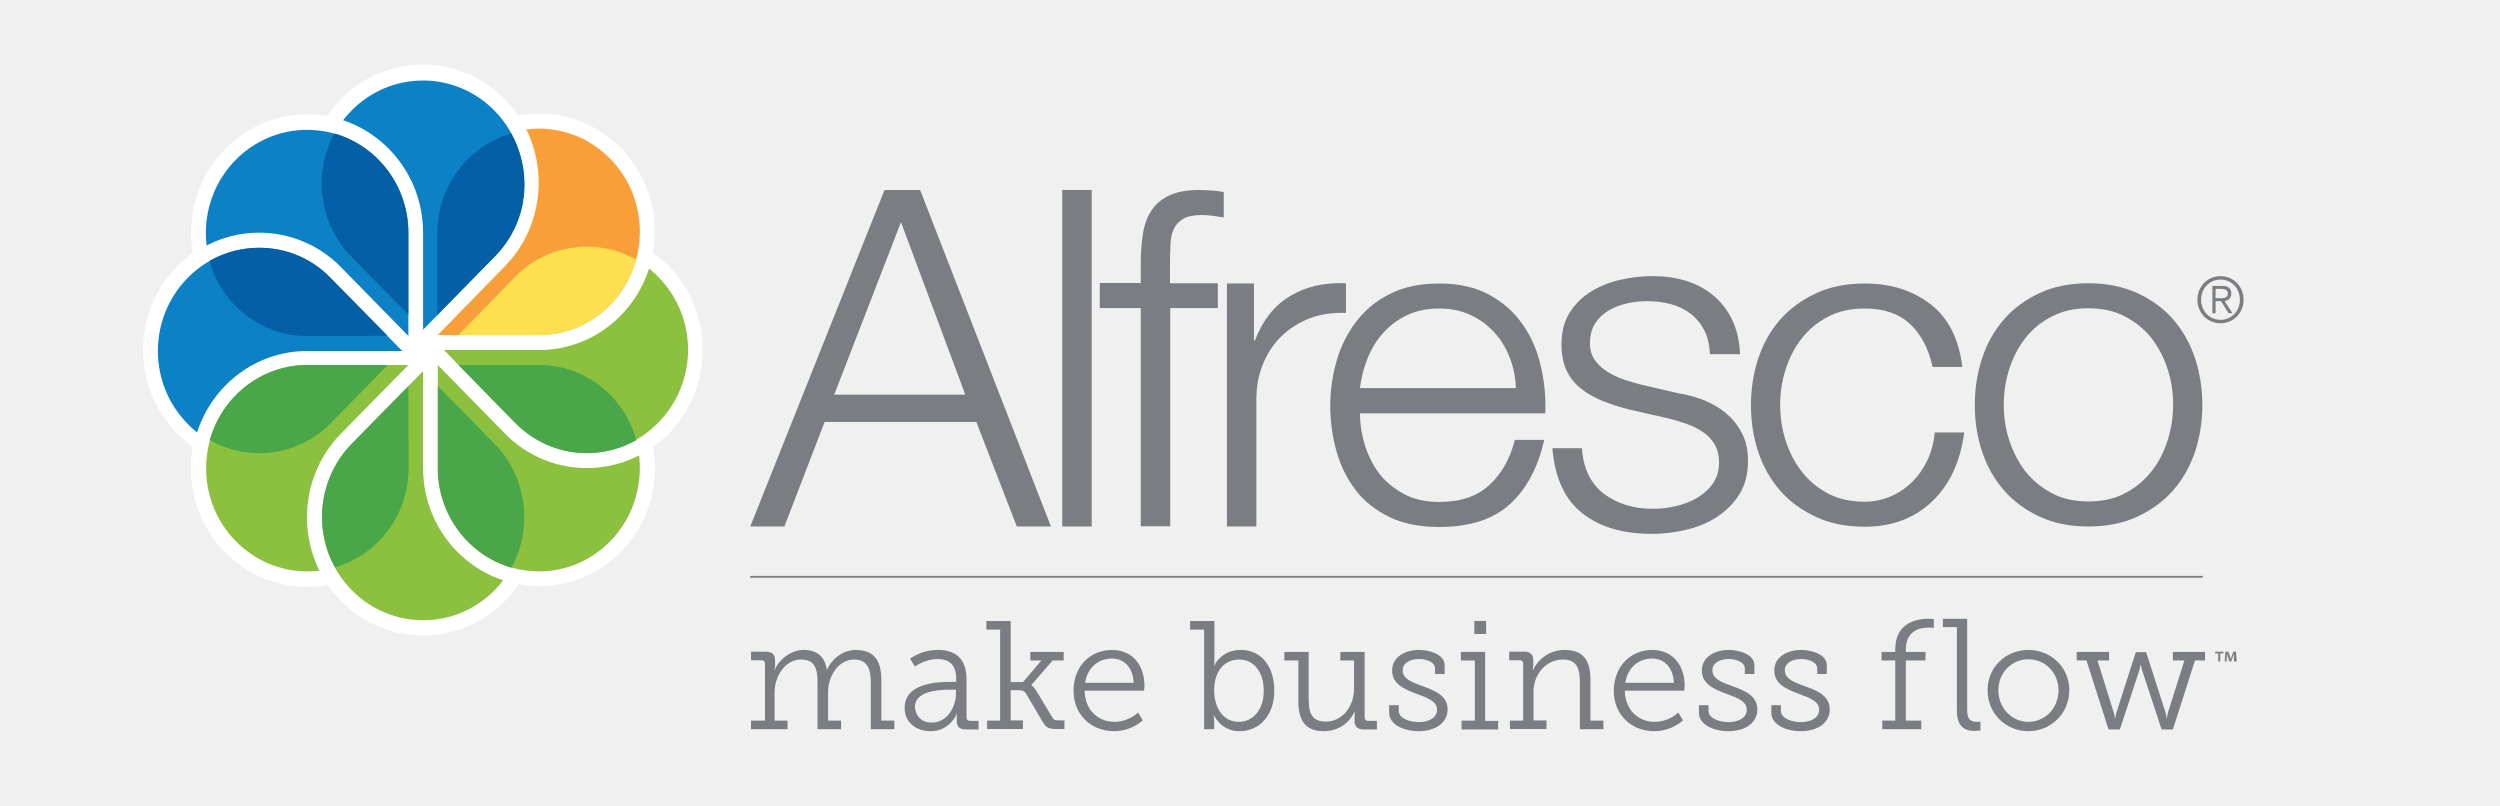
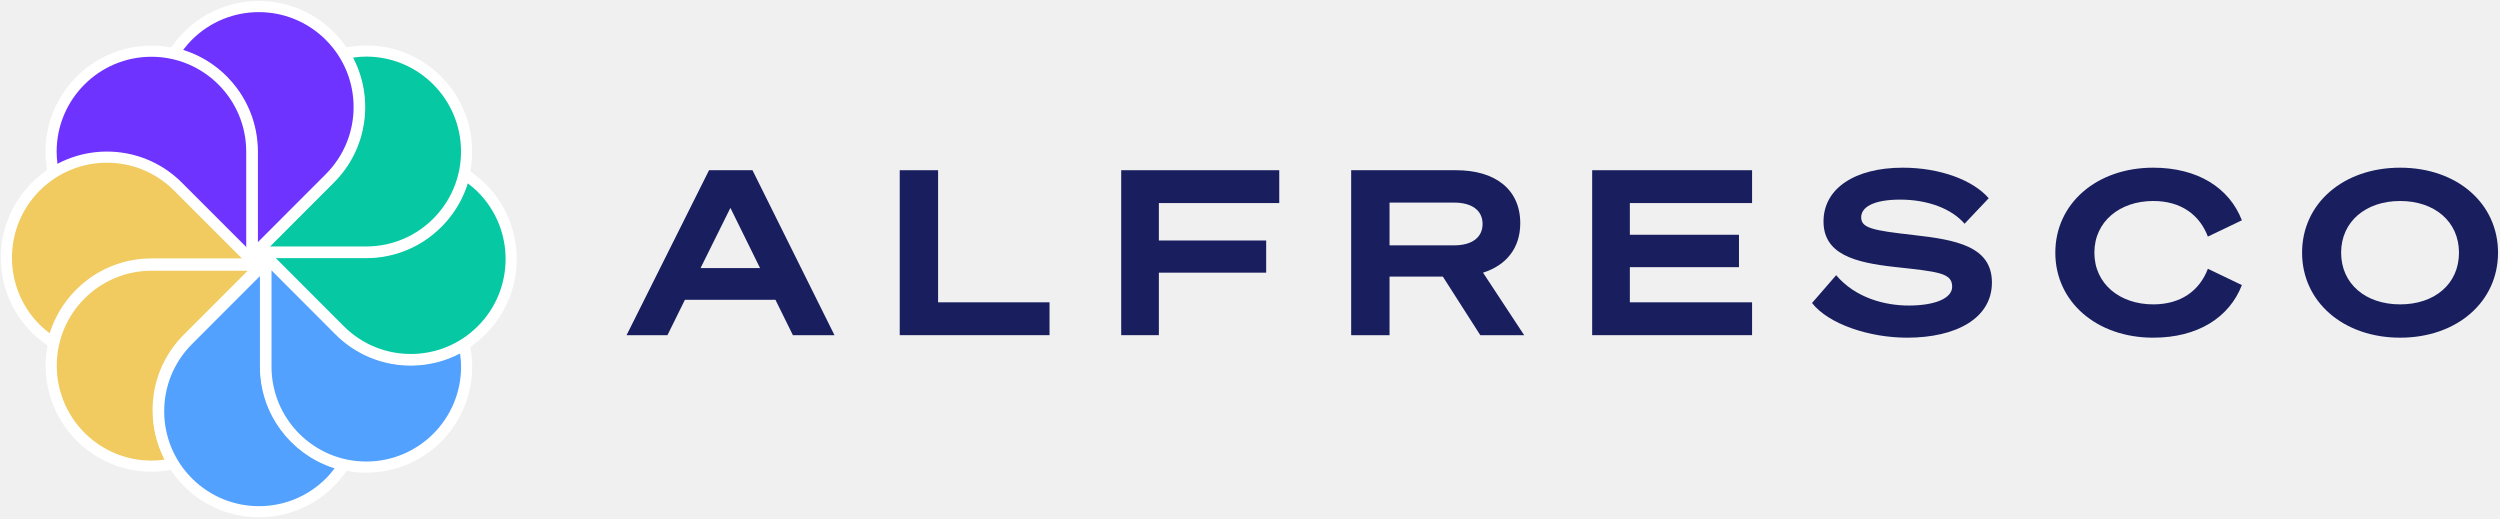
- <svg xmlns="http://www.w3.org/2000/svg" version="1.1" id="Layer_1" x="0px" y="0px" viewBox="20 0 912.8 328.2" style="enable-background:new 0 0 912.8 328.2;" xml:space="preserve" width="180" height="58">
-   <style type="text/css">
- 	.st0{fill:#7A7E82;}
- 	.st1{fill:#FFFFFF;}
- 	.st2{fill:#8CC03F;}
- 	.st3{fill:#F99F39;}
- 	.st4{fill:#0D81C5;}
- 	.st5{fill:#045FA6;}
- 	.st6{fill:#FDDF4F;}
- 	.st7{fill:#4AA749;}
- 	.st8{fill:none;stroke:#7A7E82;stroke-width:0.75;stroke-miterlimit:10;}
- </style>
-   <g>
-     <g>
-       <g>
-         <path class="st0" d="M273.5,293.6h5.3v-23.2c0-0.9-0.5-1.4-1.4-1.4h-4.3v-3.5h6c2.6,0,3.8,1.1,3.8,3.5v1.8c0,1.3-0.3,2.3-0.3,2.3     h0.1c1.6-4.3,6.7-8.3,11.7-8.3c5.7,0,8.7,2.7,9.6,8h0.1c1.8-4.2,6.3-8,11.7-8c7.6,0,10.4,4.5,10.4,12.2v16.6h5.3v3.5h-9.6v-19     c0-5.1-1.1-9.4-6.8-9.4c-6.4,0-10.6,6.8-10.6,13.3v11.6h5.3v3.5h-9.6v-19c0-4.8-0.6-9.4-6.7-9.4c-6.5,0-10.8,6.8-10.8,13.4v11.5     h5.3v3.5h-14.9V293.6z" />
-         <path class="st0" d="M354.6,277.8h2.1v-1.3c0-5.9-3.2-8-7.6-8c-5.3,0-9.2,3.1-9.2,3.1l-2-3.2c0,0,4.3-3.6,11.4-3.6     c7.7,0,11.6,4.1,11.6,11.9v15.6c0,0.9,0.5,1.4,1.4,1.4h3.5v3.5h-5.1c-2.7,0-3.8-1.2-3.8-3.5v-0.6c0-1.5,0.2-2.4,0.2-2.4h-0.1     c0,0-2.7,7.2-10.8,7.2c-5.1,0-10.5-3-10.5-9.4C335.6,278.2,349.2,277.8,354.6,277.8z M346.7,294.4c6.3,0,9.9-6.3,9.9-11.9V281     h-1.8c-2.6,0-14.9-0.3-14.9,7C340,291.3,342.3,294.4,346.7,294.4z" />
-         <path class="st0" d="M369.3,293.6h5.3v-37.1H369V253h9.9v24.9h5l7.5-8.8h-4.5v-3.5h13.6v3.5H396l-8.7,10v0.1     c0.1,0,0.9,0.4,2.2,2.5l6.3,10.5c0.6,1.1,1.1,1.3,2.9,1.3h2.1v3.5h-3.5c-3.1,0-4-0.6-5.5-3.1l-6.7-11.4c-0.8-1.1-1.6-1.3-3.1-1.3     h-3.1v12.3h5v3.5h-14.6V293.6z" />
-         <path class="st0" d="M420.2,264.8c8.7,0,13.2,6.7,13.2,14.6c0,0.8-0.2,2-0.2,2H409c0.2,8.1,5.7,12.7,12.2,12.7     c5.8,0,9.6-3.8,9.6-3.8l1.9,3.2c0,0-4.5,4.4-11.7,4.4c-9.4,0-16.5-6.8-16.5-16.5C404.6,271,411.6,264.8,420.2,264.8z M429,278.2     c-0.3-6.7-4.3-9.9-8.9-9.9c-5.3,0-9.9,3.5-10.9,9.9H429z" />
-         <path class="st0" d="M457.7,256.5H452V253h9.9v15.6c0,1.5-0.2,2.6-0.2,2.6h0.1c0,0,2.8-6.4,10.8-6.4c8.5,0,13.7,6.8,13.7,16.6     c0,10-6,16.5-14.2,16.5c-7.6,0-10.4-6.5-10.4-6.5h-0.1c0,0,0.2,1.1,0.2,2.6v3.1h-4.1V256.5z M471.8,294.1     c5.6,0,10.2-4.6,10.2-12.7c0-7.7-4.1-12.7-10-12.7c-5.3,0-10.2,3.8-10.2,12.7C461.8,287.8,465.1,294.1,471.8,294.1z" />
-         <path class="st0" d="M496.1,269.1h-5.7v-3.5h9.9v19c0,5,0.8,9.4,6.9,9.4c7.1,0,11.6-6.5,11.6-13.4v-11.5h-5.6v-3.5h9.9v26.7     c0,0.9,0.5,1.4,1.4,1.4h3.6v3.5h-5.3c-2.6,0-3.8-1.1-3.8-3.5v-1.6c0-1.3,0.1-2.3,0.1-2.3H519c-0.8,2.4-4.7,8.1-12.5,8.1     c-7.3,0-10.4-4-10.4-12.2V269.1z" />
-         <path class="st0" d="M533.1,287.3h3.9v2.3c0,3.2,4.6,4.6,8.2,4.6c4,0,7.4-1.8,7.4-5c0-3.6-4-4.9-8.5-6.6     c-4.8-1.8-9.8-3.9-9.8-9.4c0-5.8,5.7-8.4,10.9-8.4c4.3,0,10.5,1.8,10.5,6.2v3.6h-3.9v-2.3c0-2.3-3.1-3.8-6.5-3.8     c-3.5,0-6.7,1.5-6.7,4.6c0,3.5,3.8,4.9,8,6.4c4.9,1.8,10.3,3.8,10.3,9.5c0,5.5-4.9,8.9-11.9,8.9c-5.8,0-11.9-2.6-11.9-7.5V287.3z     " />
-         <path class="st0" d="M562.7,293.6h5.3v-24.5h-5.7v-3.5h9.9v28.1h5.3v3.5h-14.9V293.6z M567.8,253h4.8v5.3h-4.8V253z" />
-         <path class="st0" d="M582.4,293.6h5.3v-23.2c0-0.9-0.5-1.4-1.4-1.4h-4.3v-3.5h6c2.6,0,3.8,1.1,3.8,3.5v1.8c0,1.3-0.2,2.3-0.2,2.3     h0.1c0.9-2.4,5-8.3,12.9-8.3c7.8,0,10.5,4.5,10.5,12.2v16.6h5.3v3.5h-9.6v-19c0-5-0.8-9.4-6.9-9.4c-7,0-12,6.2-12,13.1v11.7h5.3     v3.5h-14.9V293.6z" />
-         <path class="st0" d="M640.3,264.8c8.7,0,13.2,6.7,13.2,14.6c0,0.8-0.2,2-0.2,2h-24.2c0.2,8.1,5.7,12.7,12.2,12.7     c5.8,0,9.6-3.8,9.6-3.8l1.9,3.2c0,0-4.5,4.4-11.7,4.4c-9.4,0-16.5-6.8-16.5-16.5C624.8,271,631.8,264.8,640.3,264.8z      M649.1,278.2c-0.3-6.7-4.3-9.9-8.9-9.9c-5.3,0-9.9,3.5-10.9,9.9H649.1z" />
-         <path class="st0" d="M659.3,287.3h3.9v2.3c0,3.2,4.6,4.6,8.2,4.6c4,0,7.4-1.8,7.4-5c0-3.6-4-4.9-8.5-6.6     c-4.8-1.8-9.8-3.9-9.8-9.4c0-5.8,5.6-8.4,10.9-8.4c4.3,0,10.5,1.8,10.5,6.2v3.6H678v-2.3c0-2.3-3.1-3.8-6.5-3.8     c-3.5,0-6.7,1.5-6.7,4.6c0,3.5,3.8,4.9,8,6.4c4.9,1.8,10.3,3.8,10.3,9.5c0,5.5-4.9,8.9-11.9,8.9c-5.8,0-11.9-2.6-11.9-7.5V287.3z     " />
-         <path class="st0" d="M688.8,287.3h3.9v2.3c0,3.2,4.6,4.6,8.2,4.6c4,0,7.4-1.8,7.4-5c0-3.6-4-4.9-8.5-6.6     c-4.8-1.8-9.8-3.9-9.8-9.4c0-5.8,5.7-8.4,10.9-8.4c4.3,0,10.5,1.8,10.5,6.2v3.6h-3.9v-2.3c0-2.3-3.1-3.8-6.5-3.8     c-3.5,0-6.7,1.5-6.7,4.6c0,3.5,3.8,4.9,8,6.4c4.9,1.8,10.3,3.8,10.3,9.5c0,5.5-4.9,8.9-11.9,8.9c-5.8,0-11.9-2.6-11.9-7.5V287.3z     " />
-         <path class="st0" d="M793.5,264.8c9.2,0,16.7,7,16.7,16.4c0,9.5-7.5,16.7-16.7,16.7c-9.2,0-16.6-7.2-16.6-16.7     C776.9,271.8,784.3,264.8,793.5,264.8z M793.5,294.1c6.8,0,12.3-5.5,12.3-12.9c0-7.2-5.5-12.6-12.3-12.6     c-6.7,0-12.2,5.4-12.2,12.6C781.3,288.5,786.8,294.1,793.5,294.1z" />
-         <path class="st0" d="M813.3,265.6h13.1v3.5h-4.7l6.6,21.2c0.4,1.1,0.5,2.4,0.5,2.4h0.1c0,0,0.2-1.3,0.5-2.4l7.9-24.6h4.2     l7.9,24.6c0.3,1.1,0.5,2.4,0.5,2.4h0.1c0,0,0.1-1.3,0.4-2.4l6.7-21.2h-4.7v-3.5h13.1v3.5h-4.1l-9,28.1h-4.6l-7.8-23.7     c-0.4-1.1-0.6-2.5-0.6-2.5h-0.2c0,0-0.2,1.4-0.6,2.5l-7.8,23.7h-4.6l-9-28.1h-4V265.6z" />
-         <path class="st0" d="M752.7,255.7c0.9,0,1.7,0,2.3,0.1v-3.6c-0.7,0-1.5-0.1-2.3-0.1c-6.1,0-13.4,2.6-13.4,12.4v1.1h-5.6v3.5h5.6     v24.5H734v3.5h15.9v-3.5h-6.3v-24.5h8v-3.5h-8v-1.1C743.7,257.6,748.4,255.7,752.7,255.7z" />
-         <path class="st0" d="M772.4,294.1c-3.3,0-3.8-2.2-3.8-4.8v-31h0v-2.3h0v-0.5h0v-3.4h-9.9v3.4h5.7v2.8v1.4v29.9     c0,6.2,3,8.2,7.2,8.2c1.2,0,2.4-0.2,2.4-0.2V294C773.9,294,773.2,294.1,772.4,294.1z" />
-       </g>
-       <g>
-         <path class="st0" d="M873,265.5v0.7h-1.3v3.3h-0.8v-3.3h-1.3v-0.7H873z M877.3,269.5l-0.1-2.3c0-0.3,0-0.7,0-1.1h0     c-0.1,0.4-0.2,0.8-0.3,1.2l-0.7,2.2h-0.8l-0.7-2.3c-0.1-0.3-0.2-0.8-0.3-1.1h0c0,0.4,0,0.7,0,1.1l-0.1,2.3h-0.8l0.3-4h1.2l0.7,2     c0.1,0.3,0.2,0.6,0.3,1h0c0.1-0.4,0.2-0.7,0.3-1l0.7-2h1.1l0.3,4H877.3z" />
-       </g>
-     </g>
-     <g>
-       <g>
-         <path class="st0" d="M272.8,214.5h13.9l16.4-42.6h61.8l16.5,42.6h13.9L342,77.4h-14.5L272.8,214.5L272.8,214.5z M334.2,90.5     l26.2,70.3H307L334.2,90.5L334.2,90.5z" />
-         <polygon class="st0" points="399.9,214.5 411.9,214.5 411.9,77.4 399.9,77.4 399.9,214.5    " />
-         <path class="st0" d="M463.2,115.4h-19.4v-8.6c0-2.7,0.1-5.2,0.2-7.5c0.1-2.3,0.6-4.3,1.4-6.1c0.8-1.7,2.1-3.1,3.9-4.1     c1.8-1,4.3-1.5,7.6-1.5c1.4,0,2.8,0.1,4.2,0.3c1.4,0.2,2.9,0.4,4.6,0.7V78.2c-1.9-0.3-3.6-0.5-5.1-0.6c-1.5-0.1-3.2-0.2-4.9-0.2     c-4.8,0-8.8,0.7-11.9,2.1c-3.1,1.4-5.6,3.4-7.3,5.9c-1.8,2.6-3,5.6-3.6,9.2c-0.6,3.6-1,7.5-1,11.7v9h-16.7v10.2h16.7v88.9h12     v-88.9h19.4V115.4L463.2,115.4z" />
-         <path class="st0" d="M467,214.5h12v-52c0-5,0.9-9.8,2.7-14.2c1.8-4.4,4.3-8.2,7.5-11.3c3.2-3.1,7.1-5.6,11.5-7.3     c4.4-1.7,9.4-2.4,14.8-2.2v-12.1c-8.9-0.4-16.5,1.4-22.9,5.3c-6.4,3.9-11.1,9.9-14.2,18H478v-23.2h-11V214.5L467,214.5z" />
-         <path class="st0" d="M596.7,168.2c0.3-6.5-0.4-13-1.9-19.4c-1.5-6.4-4-12-7.5-16.9c-3.5-4.9-8-8.9-13.6-11.9     c-5.6-3-12.3-4.5-20.2-4.5c-7.9,0-14.6,1.4-20.2,4.3c-5.6,2.8-10.1,6.6-13.7,11.3c-3.5,4.7-6.2,9.9-7.9,15.9     c-1.7,5.9-2.6,12-2.6,18.1c0,6.7,0.9,13,2.6,19c1.7,6,4.4,11.2,7.9,15.8c3.5,4.5,8.1,8.1,13.7,10.8c5.6,2.7,12.3,4,20.2,4     c12.4,0,22-3.1,28.8-9.3c6.8-6.2,11.4-14.9,14-26.2h-12c-1.9,7.6-5.3,13.7-10.3,18.3c-4.9,4.7-11.8,7-20.5,7     c-5.7,0-10.6-1.1-14.7-3.4c-4.1-2.3-7.5-5.1-10-8.5c-2.5-3.4-4.4-7.3-5.7-11.6c-1.3-4.3-1.9-8.5-1.9-12.6H596.7L596.7,168.2z      M521.2,158.1c0.5-4.1,1.5-8.1,3.1-12.1c1.6-4,3.7-7.4,6.4-10.4c2.7-3,5.9-5.4,9.7-7.2c3.8-1.8,8.2-2.7,13.1-2.7     c4.8,0,9.1,0.9,12.9,2.7c3.8,1.8,7,4.2,9.7,7.2c2.7,3,4.7,6.4,6.2,10.3c1.5,3.9,2.3,7.9,2.4,12.2H521.2L521.2,158.1z" />
-         <path class="st0" d="M676.1,144.4c-0.3-5.4-1.3-10-3.2-14c-1.9-4-4.5-7.3-7.7-10c-3.2-2.7-7-4.7-11.2-6     c-4.2-1.3-8.8-1.9-13.8-1.9c-4.3,0-8.7,0.5-13,1.5c-4.4,1-8.3,2.6-11.9,4.8c-3.6,2.2-6.4,5.1-8.7,8.6c-2.2,3.6-3.3,7.9-3.3,12.9     c0,4.2,0.7,7.8,2.1,10.7c1.4,2.9,3.3,5.3,5.8,7.3c2.5,2,5.4,3.6,8.7,5c3.3,1.3,6.9,2.5,10.8,3.5l15.4,3.5     c2.7,0.6,5.3,1.4,7.9,2.3c2.6,0.9,4.9,2,6.9,3.4c2,1.3,3.6,3,4.8,5.1c1.2,2,1.8,4.5,1.8,7.3c0,3.5-0.9,6.4-2.6,8.7     c-1.7,2.4-3.9,4.3-6.6,5.9c-2.7,1.5-5.6,2.6-8.8,3.3c-3.2,0.7-6.2,1-8.9,1c-8,0-14.7-2.1-20.1-6.2c-5.4-4.2-8.3-10.3-8.9-18.5     h-12c1,12.2,5.1,21,12.3,26.6c7.2,5.6,16.5,8.3,28.1,8.3c4.6,0,9.2-0.5,13.9-1.6c4.7-1.1,8.9-2.8,12.6-5.2     c3.7-2.4,6.8-5.4,9.2-9.2c2.4-3.8,3.6-8.3,3.6-13.7c0-4.4-0.8-8.1-2.5-11.3c-1.6-3.2-3.8-5.9-6.4-8.1c-2.6-2.2-5.6-3.9-8.9-5.3     c-3.4-1.3-6.8-2.3-10.2-2.8l-16-3.7c-2-0.5-4.2-1.2-6.7-2c-2.4-0.8-4.6-1.9-6.7-3.2c-2-1.3-3.7-2.8-5-4.7c-1.3-1.9-2-4.1-2-6.8     c0-3.2,0.7-5.9,2.1-8.1c1.4-2.2,3.2-3.9,5.5-5.3c2.3-1.3,4.8-2.3,7.5-2.9c2.7-0.6,5.4-0.9,8.1-0.9c3.4,0,6.7,0.4,9.7,1.2     c3,0.8,5.7,2.1,8.1,3.9c2.3,1.8,4.2,4.1,5.6,6.8c1.4,2.7,2.1,6,2.3,9.7H676.1L676.1,144.4z" />
-         <path class="st0" d="M766.6,149.4c-1.4-11.4-5.7-19.9-13-25.5c-7.3-5.6-16.2-8.4-26.7-8.4c-7.5,0-14.1,1.3-19.9,4     c-5.8,2.7-10.6,6.2-14.6,10.7c-3.9,4.5-6.9,9.7-8.9,15.8c-2,6-3,12.4-3,19.1c0,6.8,1,13.1,3,19.1c2,6,5,11.2,8.9,15.7     c3.9,4.5,8.8,8,14.6,10.7c5.8,2.7,12.4,4,19.9,4c11,0,20.1-3.4,27.3-10.2c7.2-6.8,11.6-16.2,13.2-28.2h-12     c-0.4,4.1-1.4,7.9-3,11.3c-1.7,3.5-3.7,6.4-6.3,8.9c-2.5,2.5-5.5,4.5-8.8,5.9c-3.3,1.4-6.8,2.1-10.5,2.1c-5.7,0-10.7-1.1-15-3.4     c-4.3-2.3-7.9-5.3-10.7-9c-2.9-3.7-5-7.9-6.5-12.6c-1.5-4.7-2.2-9.5-2.2-14.4c0-4.9,0.7-9.7,2.2-14.4c1.5-4.7,3.6-8.9,6.5-12.6     c2.9-3.7,6.4-6.7,10.7-8.9c4.3-2.3,9.3-3.4,15-3.4c7.9,0,14,2.1,18.5,6.3c4.5,4.2,7.6,10.1,9.2,17.5H766.6L766.6,149.4z" />
-         <path class="st0" d="M818,115.4c-7.5,0-14.1,1.3-19.9,4c-5.8,2.7-10.6,6.2-14.5,10.7c-3.9,4.5-6.9,9.7-8.9,15.8     c-2,6-3,12.4-3,19.1c0,6.8,1,13.1,3,19.1c2,6,5,11.2,8.9,15.7c3.9,4.5,8.8,8,14.5,10.7c5.8,2.7,12.4,4,19.9,4     c7.5,0,14.1-1.3,19.9-4c5.8-2.7,10.6-6.2,14.6-10.7c3.9-4.5,6.9-9.7,8.9-15.7c2-6,3-12.4,3-19.1c0-6.7-1-13-3-19.1     c-2-6-5-11.3-8.9-15.8c-3.9-4.5-8.8-8-14.6-10.7C832.1,116.8,825.5,115.4,818,115.4L818,115.4z M818,125.6c5.7,0,10.7,1.1,15,3.4     c4.3,2.3,7.9,5.2,10.8,8.9c2.8,3.7,5,7.9,6.5,12.6c1.5,4.7,2.2,9.5,2.2,14.4c0,4.9-0.7,9.7-2.2,14.4c-1.5,4.7-3.6,8.9-6.5,12.6     c-2.9,3.7-6.4,6.7-10.8,9c-4.3,2.3-9.3,3.4-15,3.4c-5.7,0-10.7-1.1-15-3.4c-4.3-2.3-7.9-5.3-10.8-9c-2.8-3.7-5-7.9-6.5-12.6     c-1.5-4.7-2.2-9.5-2.2-14.4c0-4.9,0.7-9.7,2.2-14.4c1.5-4.7,3.6-8.9,6.5-12.6c2.9-3.7,6.4-6.7,10.8-8.9     C807.3,126.7,812.3,125.6,818,125.6L818,125.6z" />
-         <g>
-           <path class="st0" d="M881.2,122.1c0,5.4-4.1,9.6-9.4,9.6c-5.3,0-9.4-4.2-9.4-9.6c0-5.4,4.1-9.6,9.4-9.6      C877.1,112.5,881.2,116.7,881.2,122.1z M863.9,122.1c0,4.6,3.4,8.2,7.9,8.2c4.5,0,7.9-3.6,7.9-8.2c0-4.6-3.4-8.2-7.9-8.2      C867.3,113.9,863.9,117.5,863.9,122.1z M869.8,127.6h-1.3v-11.1h4.2c2.4,0,3.5,1.1,3.5,3.1c0,2-1.3,2.8-2.7,3.1l3.2,4.9h-1.6      l-3.1-4.9h-2.2V127.6z M871.5,121.5c1.6,0,3.3-0.1,3.3-1.9c0-1.5-1.3-1.9-2.6-1.9h-2.4v3.8H871.5z" />
-         </g>
-         <g>
-           <g>
-             <path class="st1" d="M139.5,142.6l-32.2-32.8l-1.2-1.2c-18.4-18.9-48.5-18.9-66.8-0.1c-18.5,18.8-18.5,49.3,0,68.1       c18.3,18.8,48.3,18.8,66.7,0L139.5,142.6z" />
-           </g>
-           <path class="st1" d="M139.5,142.6V189l0.1,1.7c0,26.6-21.2,48.3-47.3,48.3c-26.1,0-47.3-21.5-47.3-48.1      c0-26.6,21.2-48.2,47.3-48.2H139.5z" />
-           <path class="st1" d="M139.5,142.6V189l0.1,1.7c0,26.6-21.2,48.3-47.3,48.3c-26.1,0-47.3-21.5-47.3-48.1      c0-26.6,21.2-48.2,47.3-48.2H139.5z" />
-           <path class="st1" d="M139.5,142.6V189l0.1,1.7c0,26.6-21.2,48.3-47.3,48.3c-26.1,0-47.3-21.5-47.3-48.1c0-3,0.3-5.8,0.8-8.6      c18.4,13.1,43.9,11.2,60.3-5.6L139.5,142.6L139.5,142.6z" />
-           <path class="st2" d="M92.3,148.7c-22.7,0-41.2,18.9-41.2,42.1c0,23.2,18.5,42,41.2,42c22.8,0,41.2-18.8,41.2-42V189v-40.3H92.3      L92.3,148.7z" />
-           <path class="st1" d="M139.5,142.6l32.1,32.8l1.3,1.2c18.4,18.8,18.4,49.4,0,68.2c-18.5,18.8-48.4,18.8-66.9,0      c-18.4-18.8-18.4-49.3,0-68.1L139.5,142.6z" />
-           <path class="st2" d="M110.4,180.9c-16.1,16.4-16.1,43.1,0,59.5c16.1,16.4,42.2,16.4,58.3,0c16.1-16.4,16.1-43.1,0-59.5l-1.3-1.2      l-27.9-28.5L110.4,180.9L110.4,180.9z" />
-           <path class="st1" d="M139.5,142.6H185l1.7-0.1c26.1,0,47.3,21.6,47.3,48.2c0,26.6-21.1,48.1-47.2,48.1      c-26.1,0-47.3-21.5-47.3-48.1V142.6z" />
-           <path class="st2" d="M145.5,190.7c0,23.2,18.4,42.1,41.2,42.1c22.7,0,41.1-18.8,41.1-42.1c0-23.3-18.4-42-41.1-42H185h-39.5      v41.9V190.7z" />
-           <path class="st1" d="M139.5,142.6l32.1-32.8l1.2-1.2c18.4-18.8,48.4-18.9,66.8-0.1c18.4,18.8,18.4,49.3,0,68.1      c-18.4,18.8-48.4,18.8-66.8,0L139.5,142.6z" />
-           <path class="st2" d="M177.1,172.2c16,16.5,42.1,16.5,58.2,0c16.2-16.4,16.2-43,0-59.4c-16.1-16.4-42.2-16.4-58.2,0l-1.3,1.3      L148,142.6l29,29.6L177.1,172.2z" />
-           <path class="st1" d="M139.5,142.6V96.2v-1.7c0-26.6,21.1-48.2,47.3-48.2c26,0,47.1,21.5,47.1,48.1c0,26.6-21.1,48.2-47.1,48.2      H139.5z" />
-           <g>
-             <path class="st3" d="M186.7,136.5c22.7,0,41.1-18.8,41.1-42.1c0-23.2-18.4-42-41.1-42c-22.8,0-41.3,18.9-41.3,42l0.1,1.8v40.3       h41H186.7z" />
-             <path class="st1" d="M139.5,142.6l-32.2-32.8l-1.3-1.2c-18.4-18.9-18.4-49.4,0-68.2c18.3-18.8,48.3-18.8,66.8,0       c18.4,18.8,18.4,49.3,0,68.1L139.5,142.6z" />
-           </g>
-           <path class="st4" d="M168.6,104.6c16.1-16.4,16.1-43.1,0-59.5c-16.1-16.4-42.2-16.4-58.3,0c-16.1,16.4-16.1,43.1,0,59.5l1.2,1.3      l28,28.4L168.6,104.6L168.6,104.6z" />
-           <path class="st1" d="M139.5,143H94l-1.7,0c-26,0-47.3-21.6-47.3-48.2c0-26.6,21.2-48.2,47.2-48.2c26.1,0,47.3,21.6,47.3,48.2      V143z" />
-           <path class="st4" d="M133.5,94.9c0-23.2-18.4-42-41.3-42c-22.7,0-41.2,18.8-41.2,42c0,23.2,18.5,42.1,41.2,42.1l1.8,0h39.5V94.9      L133.5,94.9z" />
-           <path class="st1" d="M139.5,143l-114,0c0-12.3,4.5-24.7,13.9-34.1c18.3-18.8,48.3-18.8,66.7,0L139.5,143z" />
-           <path class="st4" d="M101.8,113.3L131,143H92.3c-20.9,0-38.7,13.9-44.9,33.2c-1.3-1.1-2.6-2.2-3.8-3.5      c-16.2-16.4-16.2-43,0-59.5C59.6,96.9,85.8,96.9,101.8,113.3" />
-           <path class="st5" d="M101.9,113.3l23.1,23.5l-32.8,0.1c-18.9,0-34.8-12.9-39.7-30.6C68.2,97.4,88.7,99.5,101.9,113.3      L101.9,113.3z" />
-           <path class="st5" d="M133.5,94.9l0,33.3l-23.2-23.6C97,91,94.6,70.4,103.4,54.4C120.7,59.3,133.5,75.6,133.5,94.9L133.5,94.9z" />
-           <path class="st5" d="M145.3,128.3V94.9c0-19.3,12.8-35.5,30.1-40.5c8.8,16,7.1,36.1-6.6,50L145.3,128.3z" />
-           <path class="st6" d="M153.9,136.5l23.1-23.7c13.3-13.6,33.6-15.9,49.3-7c-5,17.7-20.1,30.3-38.7,30.7L153.9,136.5z" />
-           <path class="st7" d="M153.9,148.7h32.8c18.9,0,34.8,12.9,39.7,30.6c-15.8,9-36,6.6-49.4-7L153.9,148.7z" />
-           <path class="st7" d="M145.5,190.5v-33.2l23.2,23.6c13.3,13.7,15.6,34.4,6.8,50.4c-17.3-5-30-21.3-30-40.5V190.5z" />
-           <path class="st7" d="M110.4,180.8l23.1-23.5l0.1,33.4c0,19.3-12.7,35.5-30,40.4C94.7,215.2,97.1,194.5,110.4,180.8L110.4,180.8z      " />
-           <path class="st7" d="M92.5,148.7h32.6L102,172.3c-13.3,13.6-33.7,16-49.4,7c4.9-17.7,20.9-30.6,39.8-30.6H92.5z" />
-         </g>
-       </g>
-       <line class="st8" x1="864.6" y1="235" x2="272.8" y2="235" />
-     </g>
+ <svg xmlns="http://www.w3.org/2000/svg" width="164" height="34" viewBox="0 0 164 34" fill="none">
+   <g clip-path="url(#clip0_574_31561)">
+     <path d="M49.362 11.166L54.742 21.987H52.014L50.869 19.666H44.931L43.785 21.987H41.103L46.513 11.166H49.362ZM45.956 17.586H49.859L47.915 13.637L45.956 17.586Z" fill="#191F5E" />
+     <path d="M59.022 11.166H61.539V19.832H68.849V21.987H59.022V11.166Z" fill="#191F5E" />
+     <path d="M73.551 21.987V11.166H83.919V13.321H76.022V15.777H83.061V17.887H76.022V21.987H73.551Z" fill="#191F5E" />
+     <path d="M91.154 21.987H88.637V11.166H95.524C98.041 11.166 99.729 12.386 99.729 14.647C99.729 16.275 98.81 17.405 97.287 17.887L99.985 21.987H97.107L94.65 18.144H91.154V21.987ZM95.388 16.094C96.579 16.094 97.257 15.566 97.257 14.692C97.257 13.818 96.579 13.291 95.388 13.291H91.154V16.094H95.388Z" fill="#191F5E" />
+     <path d="M114.936 11.166V13.321H106.918V15.401H114.077V17.526H106.918V19.832H114.936V21.987H104.446V11.166H114.936Z" fill="#191F5E" />
+     <path d="M120.452 18.053C121.718 19.545 123.647 20.043 125.214 20.043C126.887 20.043 128.062 19.59 128.062 18.807C128.062 17.902 127.173 17.827 124.28 17.511C121.702 17.224 119.623 16.697 119.623 14.527C119.623 12.356 121.687 11 124.822 11C127.264 11 129.434 11.814 130.459 13.004L128.876 14.677C128.017 13.683 126.45 13.095 124.656 13.095C122.863 13.095 122.094 13.607 122.094 14.255C122.094 14.964 122.848 15.114 125.515 15.416C128.349 15.732 130.67 16.169 130.67 18.535C130.67 20.902 128.289 22.152 125.109 22.152C122.622 22.152 119.954 21.263 118.869 19.877L120.452 18.053Z" fill="#191F5E" />
+     <path d="M141.25 11C144.158 11 146.238 12.311 147.067 14.451L144.837 15.521C144.294 14.09 143.073 13.185 141.25 13.185C139.064 13.185 137.391 14.527 137.391 16.576C137.391 18.626 139.064 19.967 141.25 19.967C143.073 19.967 144.294 19.063 144.837 17.631L147.067 18.701C146.238 20.841 144.158 22.152 141.25 22.152C137.542 22.152 134.829 19.802 134.829 16.576C134.829 13.351 137.542 11 141.25 11Z" fill="#191F5E" />
+     <path d="M163.871 16.576C163.871 19.802 161.173 22.152 157.451 22.152C153.728 22.152 151.016 19.802 151.016 16.576C151.016 13.351 153.713 11 157.451 11C161.189 11 163.871 13.351 163.871 16.576ZM153.578 16.576C153.578 18.626 155.19 19.967 157.451 19.967C159.712 19.967 161.309 18.626 161.309 16.576C161.309 14.527 159.697 13.185 157.451 13.185C155.205 13.185 153.578 14.527 153.578 16.576Z" fill="#191F5E" />
  </g>
+   <g clip-path="url(#clip1_574_31561)">
+     <path d="M17.129 17.395L16.395 18.13L12.31 22.216L12.31 22.216C10.232 24.297 9.828 27.413 11.089 29.902L11.362 30.44L10.765 30.523C10.496 30.56 10.222 30.581 9.942 30.581C6.305 30.581 3.359 27.626 3.359 23.986C3.359 20.346 6.305 17.395 9.942 17.395H17.129Z" fill="#F1CB60" stroke="white" stroke-width="0.73" />
+     <path d="M17.416 24.051C17.416 26.991 19.328 29.479 21.976 30.346L22.553 30.535L22.183 31.018C22.024 31.224 21.849 31.438 21.645 31.639L21.645 31.639C19.074 34.213 14.905 34.213 12.334 31.639C9.763 29.065 9.763 24.892 12.334 22.317L12.345 22.306L16.681 17.965L17.416 17.229V24.051Z" fill="#52A1FF" stroke="white" stroke-width="0.73" />
+     <path d="M18.181 17.59L22.265 21.68C24.344 23.758 27.455 24.164 29.932 22.902L30.471 22.628L30.553 23.227C30.591 23.496 30.612 23.77 30.612 24.05C30.612 27.69 27.665 30.641 24.029 30.641C20.392 30.641 17.446 27.69 17.446 24.05V16.854L18.181 17.59Z" fill="#52A1FF" stroke="white" stroke-width="0.73" />
+     <path d="M30.984 11.795C31.17 11.938 31.351 12.092 31.526 12.258L31.601 12.331L31.603 12.332L31.604 12.334C34.175 14.908 34.175 19.081 31.604 21.655C29.033 24.23 24.864 24.23 22.293 21.655L22.282 21.644L17.946 17.302L17.212 16.568H24.025C26.957 16.568 29.446 14.654 30.312 12.002L30.501 11.423L30.984 11.795Z" fill="#06C9A4" stroke="white" stroke-width="0.73" />
+     <path d="M24.025 3.348C27.662 3.348 30.608 6.303 30.608 9.942C30.608 13.582 27.661 16.533 24.025 16.533H16.838L17.572 15.798L21.657 11.708C23.731 9.631 24.138 6.515 22.877 4.027L22.605 3.489L23.202 3.406C23.471 3.368 23.745 3.348 24.025 3.348Z" fill="#06C9A4" stroke="white" stroke-width="0.73" />
+     <path d="M12.322 2.361C14.893 -0.213 19.062 -0.213 21.633 2.361C24.204 4.935 24.204 9.108 21.633 11.679L21.622 11.691L17.286 16.032L16.551 16.767V9.946C16.551 7.009 14.639 4.517 11.991 3.65L11.408 3.459L11.786 2.976C11.946 2.771 12.124 2.559 12.322 2.361Z" fill="#6E33FF" stroke="white" stroke-width="0.73" />
+     <path d="M9.934 3.359C13.571 3.359 16.517 6.31 16.517 9.95V16.536V17.149L15.778 16.41L11.879 12.505L11.875 12.502L11.872 12.499L11.704 12.322C9.625 10.242 6.507 9.832 4.027 11.094L3.48 11.372L3.405 10.763C3.372 10.499 3.351 10.23 3.351 9.95C3.351 6.31 6.298 3.359 9.934 3.359Z" fill="#6E33FF" stroke="white" stroke-width="0.73" />
+     <path d="M16.946 17.538C17.273 17.538 17.538 17.297 17.538 17C17.538 16.703 17.273 16.462 16.946 16.462C16.619 16.462 16.354 16.703 16.354 17C16.354 17.297 16.619 17.538 16.946 17.538Z" fill="white" />
+     <path d="M16.75 17.317L15.711 17.317L9.934 17.318L9.934 17.318C6.993 17.32 4.505 19.237 3.636 21.889L3.449 22.462L2.968 22.099C2.752 21.935 2.543 21.756 2.345 21.558C-0.227 18.986 -0.22 14.813 2.353 12.24C4.927 9.666 9.097 9.663 11.668 12.235L16.75 17.317Z" fill="#F1CB60" stroke="white" stroke-width="0.73" />
+   </g>
+   <defs>
+     <clipPath id="clip0_574_31561">
+       <rect width="122.897" height="11.235" fill="white" transform="translate(41.1028 11)" />
+     </clipPath>
+     <clipPath id="clip1_574_31561">
+       <rect width="34" height="34" fill="white" />
+     </clipPath>
+   </defs>
</svg>
